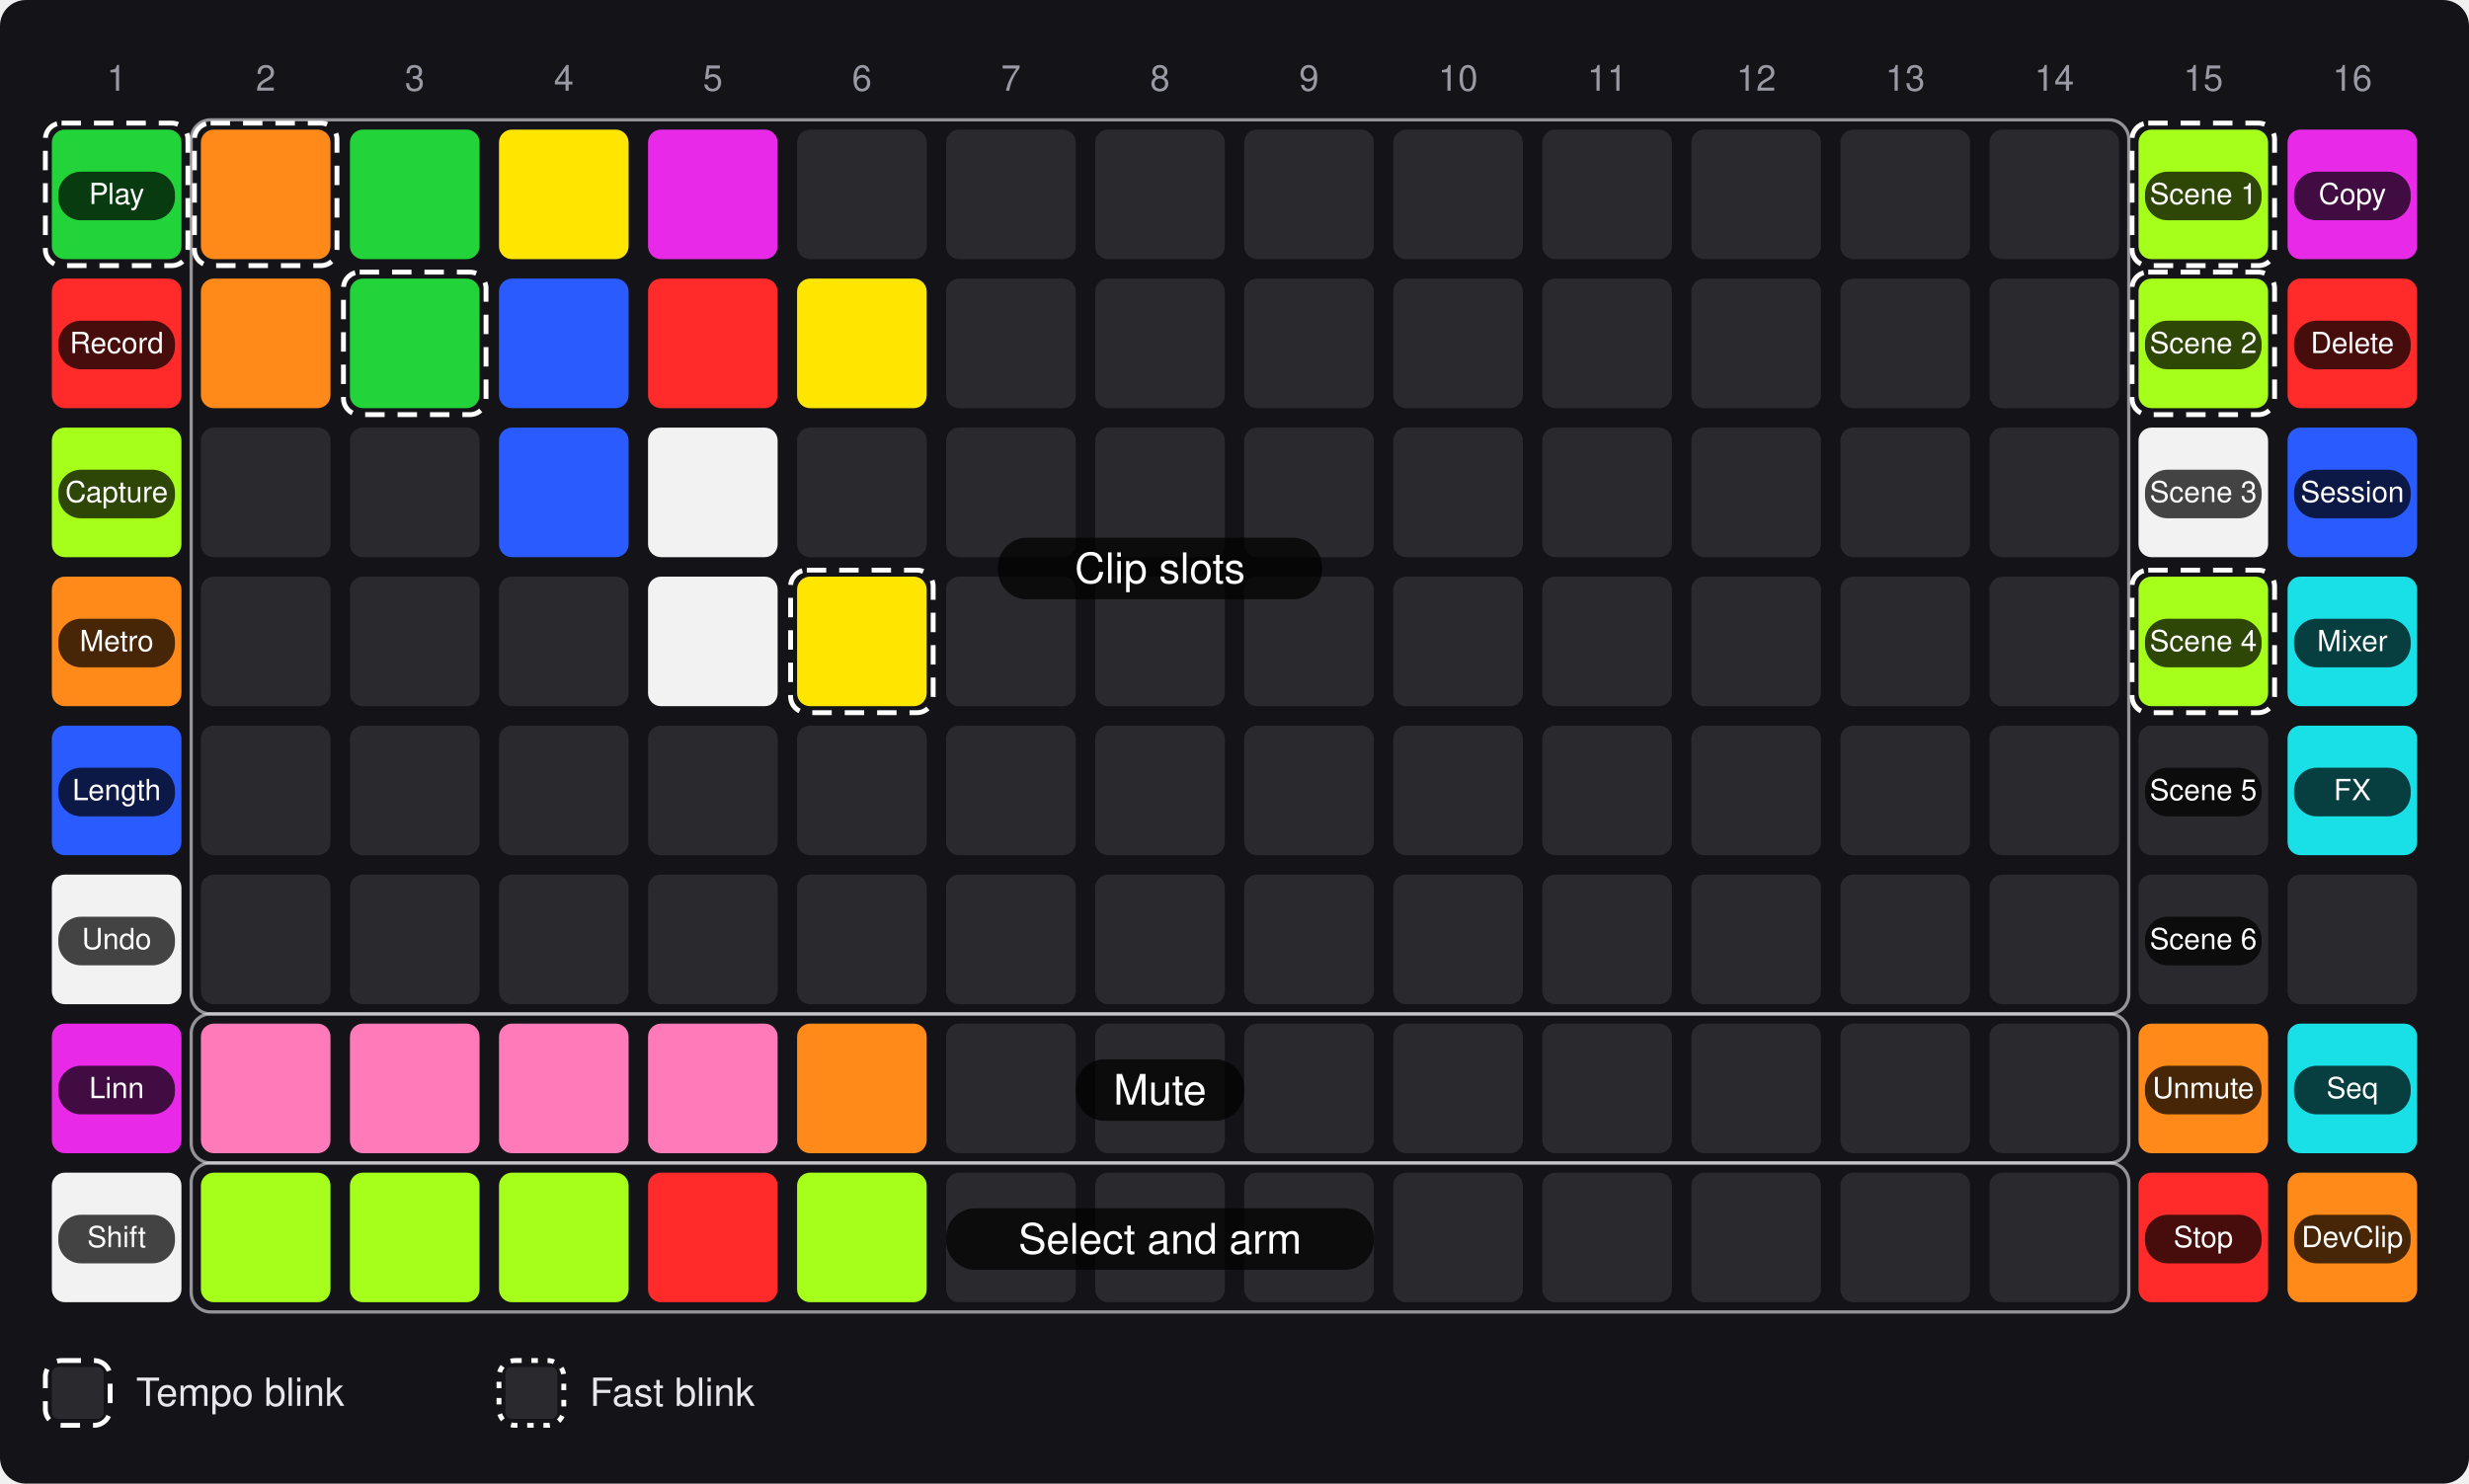
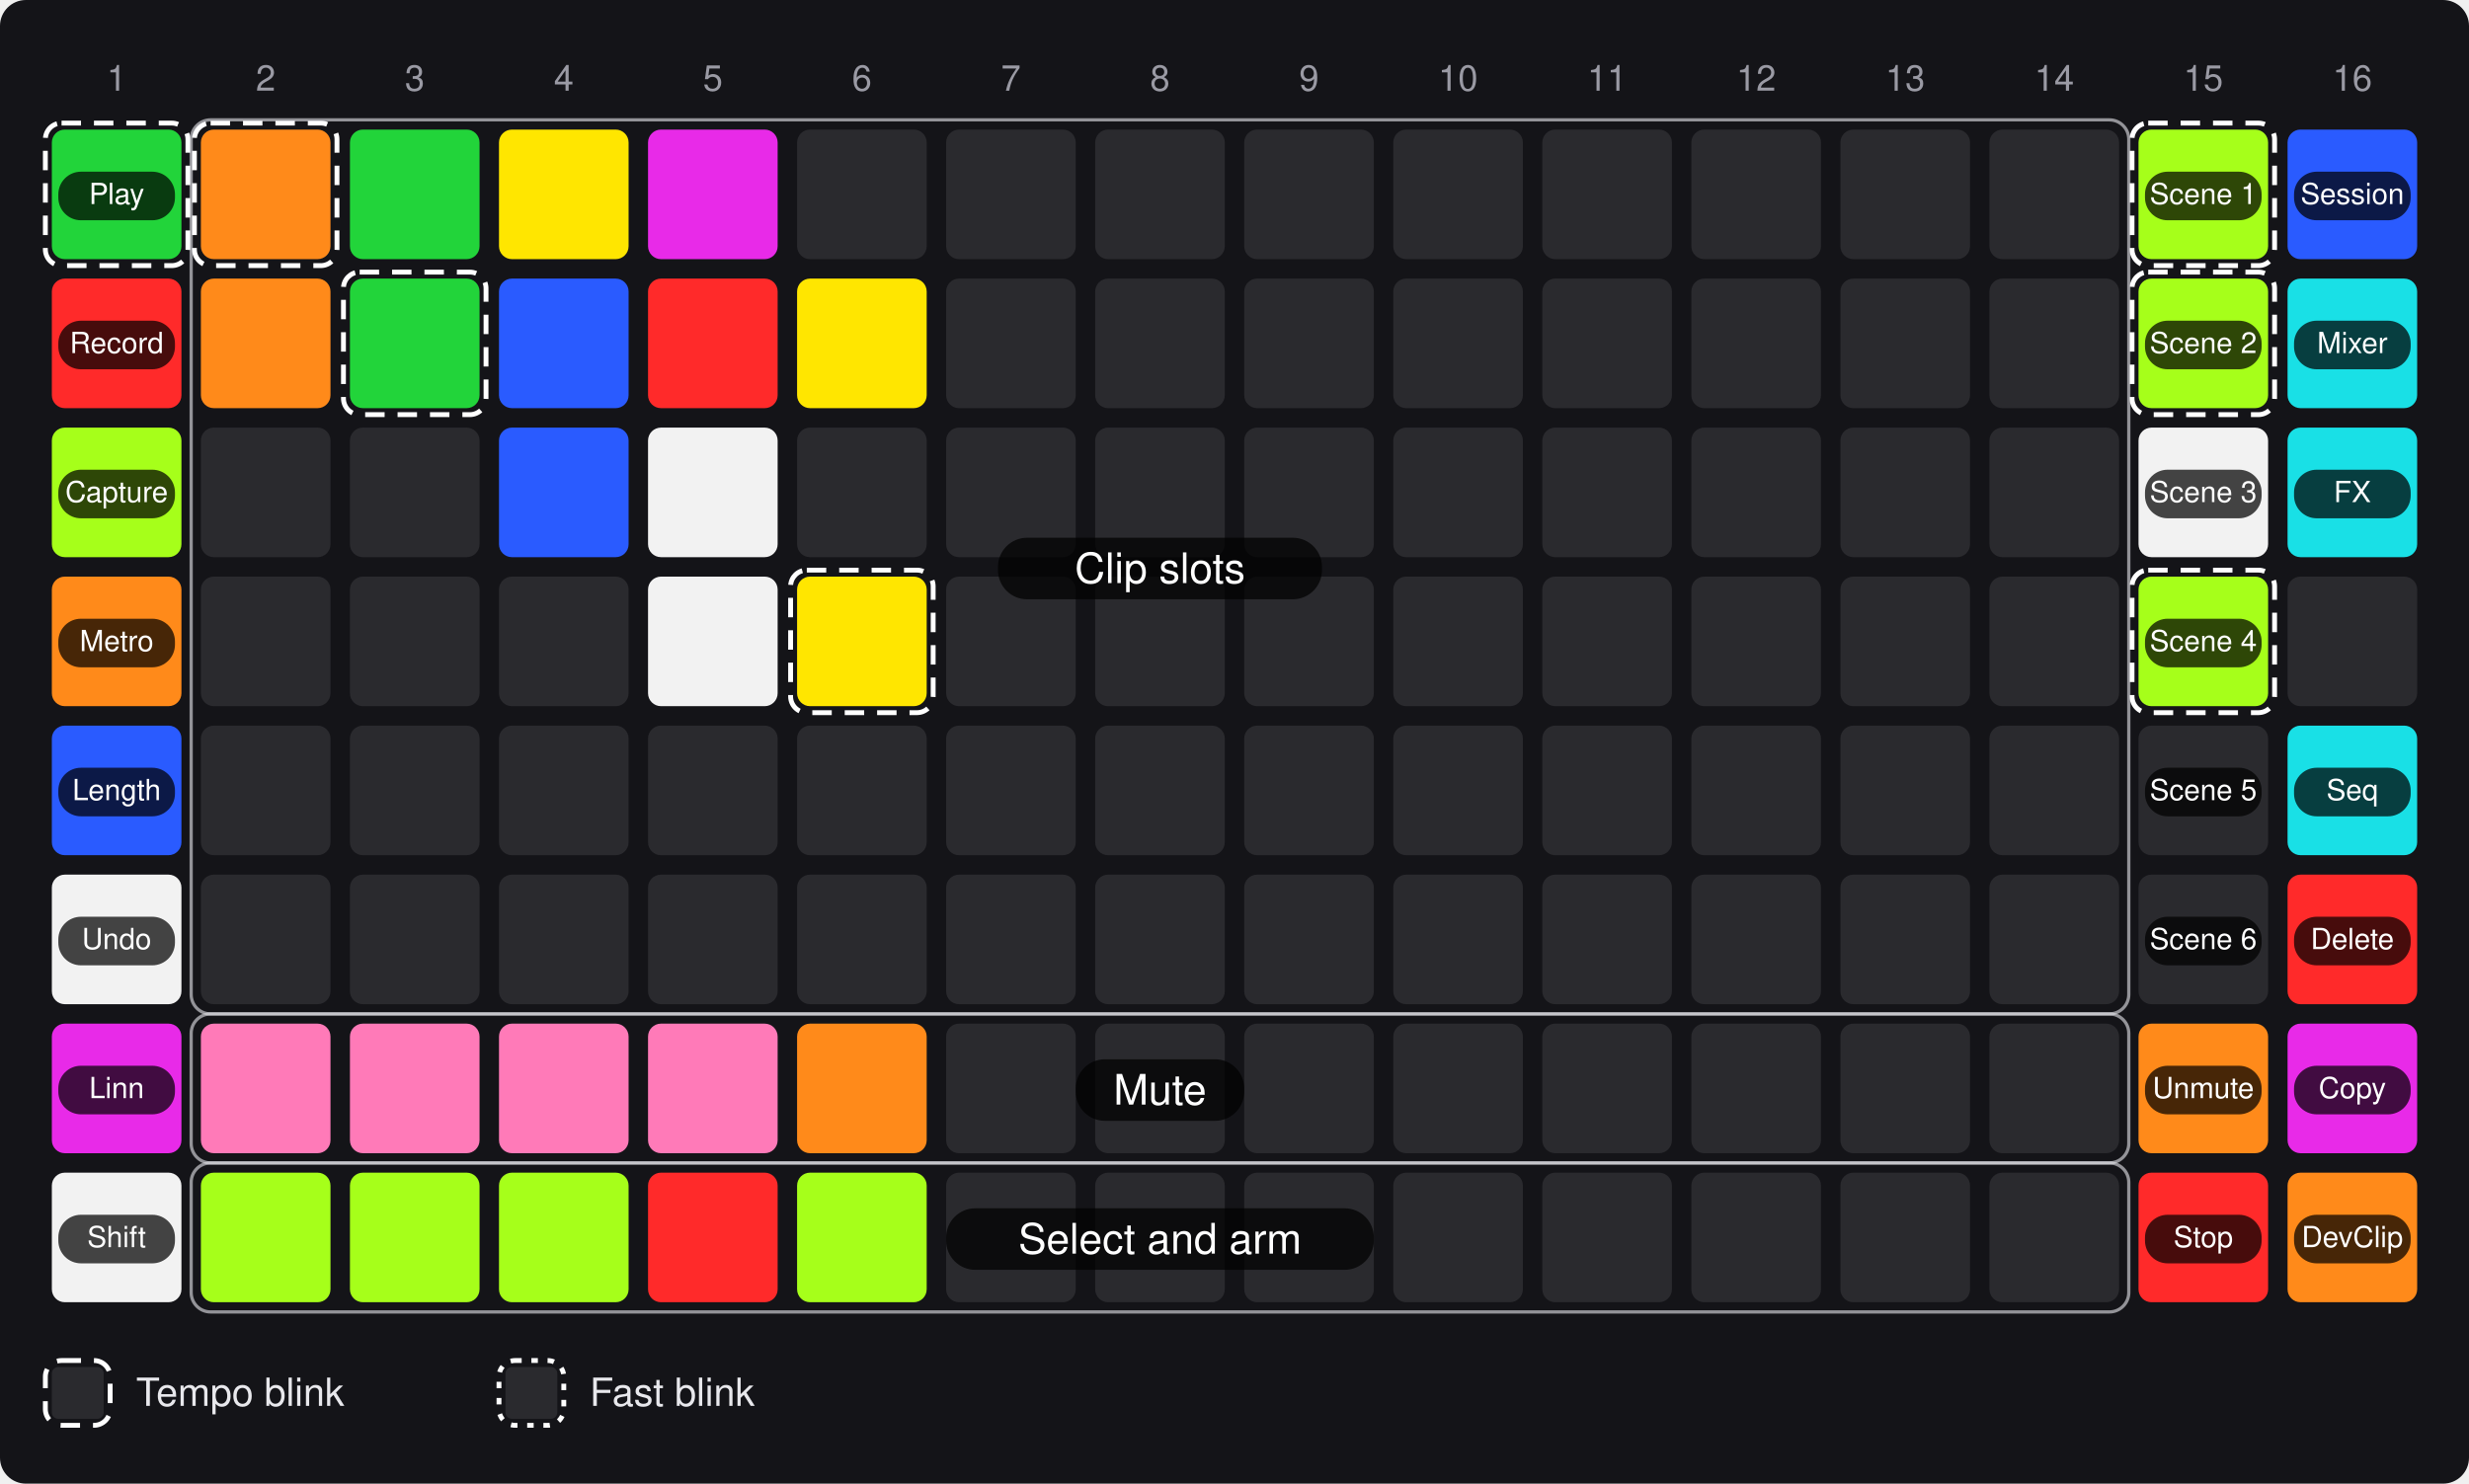
<svg xmlns="http://www.w3.org/2000/svg" width="762" height="458" viewBox="0 0 762 458" font-family="Helvetica, Arial, sans-serif">
  <rect x="0" y="0" width="762" height="458" rx="8" fill="#141418" />
  <text x="36" y="28" font-size="11" fill="#9a9aa4" text-anchor="middle">1</text>
  <text x="82" y="28" font-size="11" fill="#9a9aa4" text-anchor="middle">2</text>
  <text x="128" y="28" font-size="11" fill="#9a9aa4" text-anchor="middle">3</text>
  <text x="174" y="28" font-size="11" fill="#9a9aa4" text-anchor="middle">4</text>
  <text x="220" y="28" font-size="11" fill="#9a9aa4" text-anchor="middle">5</text>
  <text x="266" y="28" font-size="11" fill="#9a9aa4" text-anchor="middle">6</text>
  <text x="312" y="28" font-size="11" fill="#9a9aa4" text-anchor="middle">7</text>
  <text x="358" y="28" font-size="11" fill="#9a9aa4" text-anchor="middle">8</text>
  <text x="404" y="28" font-size="11" fill="#9a9aa4" text-anchor="middle">9</text>
  <text x="450" y="28" font-size="11" fill="#9a9aa4" text-anchor="middle">10</text>
  <text x="496" y="28" font-size="11" fill="#9a9aa4" text-anchor="middle">11</text>
  <text x="542" y="28" font-size="11" fill="#9a9aa4" text-anchor="middle">12</text>
  <text x="588" y="28" font-size="11" fill="#9a9aa4" text-anchor="middle">13</text>
  <text x="634" y="28" font-size="11" fill="#9a9aa4" text-anchor="middle">14</text>
  <text x="680" y="28" font-size="11" fill="#9a9aa4" text-anchor="middle">15</text>
  <text x="726" y="28" font-size="11" fill="#9a9aa4" text-anchor="middle">16</text>
  <rect x="16" y="40" width="40" height="40" rx="4" fill="#22d43a" />
  <rect x="14" y="38" width="44" height="44" rx="5" fill="none" stroke="#ffffff" stroke-width="1.5" stroke-dasharray="6 4" />
  <rect x="16" y="86" width="40" height="40" rx="4" fill="#ff2a2a" />
  <rect x="16" y="132" width="40" height="40" rx="4" fill="#a6ff1a" />
  <rect x="16" y="178" width="40" height="40" rx="4" fill="#ff8a1a" />
  <rect x="16" y="224" width="40" height="40" rx="4" fill="#2a5bff" />
  <rect x="16" y="270" width="40" height="40" rx="4" fill="#f2f2f2" />
  <rect x="16" y="316" width="40" height="40" rx="4" fill="#e82ae8" />
  <rect x="16" y="362" width="40" height="40" rx="4" fill="#f2f2f2" />
  <rect x="62" y="40" width="40" height="40" rx="4" fill="#ff8a1a" />
  <rect x="60" y="38" width="44" height="44" rx="5" fill="none" stroke="#ffffff" stroke-width="1.5" stroke-dasharray="6 4" />
  <rect x="62" y="86" width="40" height="40" rx="4" fill="#ff8a1a" />
  <rect x="62" y="132" width="40" height="40" rx="4" fill="#2a2a2e" />
  <rect x="62" y="178" width="40" height="40" rx="4" fill="#2a2a2e" />
  <rect x="62" y="224" width="40" height="40" rx="4" fill="#2a2a2e" />
  <rect x="62" y="270" width="40" height="40" rx="4" fill="#2a2a2e" />
  <rect x="62" y="316" width="40" height="40" rx="4" fill="#ff7ab8" />
  <rect x="62" y="362" width="40" height="40" rx="4" fill="#a6ff1a" />
  <rect x="108" y="40" width="40" height="40" rx="4" fill="#22d43a" />
  <rect x="108" y="86" width="40" height="40" rx="4" fill="#22d43a" />
  <rect x="106" y="84" width="44" height="44" rx="5" fill="none" stroke="#ffffff" stroke-width="1.5" stroke-dasharray="6 4" />
  <rect x="108" y="132" width="40" height="40" rx="4" fill="#2a2a2e" />
  <rect x="108" y="178" width="40" height="40" rx="4" fill="#2a2a2e" />
  <rect x="108" y="224" width="40" height="40" rx="4" fill="#2a2a2e" />
  <rect x="108" y="270" width="40" height="40" rx="4" fill="#2a2a2e" />
  <rect x="108" y="316" width="40" height="40" rx="4" fill="#ff7ab8" />
  <rect x="108" y="362" width="40" height="40" rx="4" fill="#a6ff1a" />
  <rect x="154" y="40" width="40" height="40" rx="4" fill="#ffe600" />
  <rect x="154" y="86" width="40" height="40" rx="4" fill="#2a5bff" />
  <rect x="154" y="132" width="40" height="40" rx="4" fill="#2a5bff" />
  <rect x="154" y="178" width="40" height="40" rx="4" fill="#2a2a2e" />
  <rect x="154" y="224" width="40" height="40" rx="4" fill="#2a2a2e" />
  <rect x="154" y="270" width="40" height="40" rx="4" fill="#2a2a2e" />
  <rect x="154" y="316" width="40" height="40" rx="4" fill="#ff7ab8" />
  <rect x="154" y="362" width="40" height="40" rx="4" fill="#a6ff1a" />
  <rect x="200" y="40" width="40" height="40" rx="4" fill="#e82ae8" />
  <rect x="200" y="86" width="40" height="40" rx="4" fill="#ff2a2a" />
  <rect x="200" y="132" width="40" height="40" rx="4" fill="#f2f2f2" />
  <rect x="200" y="178" width="40" height="40" rx="4" fill="#f2f2f2" />
  <rect x="200" y="224" width="40" height="40" rx="4" fill="#2a2a2e" />
  <rect x="200" y="270" width="40" height="40" rx="4" fill="#2a2a2e" />
  <rect x="200" y="316" width="40" height="40" rx="4" fill="#ff7ab8" />
  <rect x="200" y="362" width="40" height="40" rx="4" fill="#ff2a2a" />
  <rect x="246" y="40" width="40" height="40" rx="4" fill="#2a2a2e" />
  <rect x="246" y="86" width="40" height="40" rx="4" fill="#ffe600" />
  <rect x="246" y="132" width="40" height="40" rx="4" fill="#2a2a2e" />
  <rect x="246" y="178" width="40" height="40" rx="4" fill="#ffe600" />
  <rect x="244" y="176" width="44" height="44" rx="5" fill="none" stroke="#ffffff" stroke-width="1.5" stroke-dasharray="6 4" />
  <rect x="246" y="224" width="40" height="40" rx="4" fill="#2a2a2e" />
  <rect x="246" y="270" width="40" height="40" rx="4" fill="#2a2a2e" />
  <rect x="246" y="316" width="40" height="40" rx="4" fill="#ff8a1a" />
  <rect x="246" y="362" width="40" height="40" rx="4" fill="#a6ff1a" />
  <rect x="292" y="40" width="40" height="40" rx="4" fill="#2a2a2e" />
  <rect x="292" y="86" width="40" height="40" rx="4" fill="#2a2a2e" />
  <rect x="292" y="132" width="40" height="40" rx="4" fill="#2a2a2e" />
  <rect x="292" y="178" width="40" height="40" rx="4" fill="#2a2a2e" />
  <rect x="292" y="224" width="40" height="40" rx="4" fill="#2a2a2e" />
  <rect x="292" y="270" width="40" height="40" rx="4" fill="#2a2a2e" />
  <rect x="292" y="316" width="40" height="40" rx="4" fill="#2a2a2e" />
  <rect x="292" y="362" width="40" height="40" rx="4" fill="#2a2a2e" />
  <rect x="338" y="40" width="40" height="40" rx="4" fill="#2a2a2e" />
  <rect x="338" y="86" width="40" height="40" rx="4" fill="#2a2a2e" />
  <rect x="338" y="132" width="40" height="40" rx="4" fill="#2a2a2e" />
  <rect x="338" y="178" width="40" height="40" rx="4" fill="#2a2a2e" />
  <rect x="338" y="224" width="40" height="40" rx="4" fill="#2a2a2e" />
  <rect x="338" y="270" width="40" height="40" rx="4" fill="#2a2a2e" />
  <rect x="338" y="316" width="40" height="40" rx="4" fill="#2a2a2e" />
  <rect x="338" y="362" width="40" height="40" rx="4" fill="#2a2a2e" />
  <rect x="384" y="40" width="40" height="40" rx="4" fill="#2a2a2e" />
  <rect x="384" y="86" width="40" height="40" rx="4" fill="#2a2a2e" />
  <rect x="384" y="132" width="40" height="40" rx="4" fill="#2a2a2e" />
  <rect x="384" y="178" width="40" height="40" rx="4" fill="#2a2a2e" />
  <rect x="384" y="224" width="40" height="40" rx="4" fill="#2a2a2e" />
  <rect x="384" y="270" width="40" height="40" rx="4" fill="#2a2a2e" />
  <rect x="384" y="316" width="40" height="40" rx="4" fill="#2a2a2e" />
  <rect x="384" y="362" width="40" height="40" rx="4" fill="#2a2a2e" />
  <rect x="430" y="40" width="40" height="40" rx="4" fill="#2a2a2e" />
  <rect x="430" y="86" width="40" height="40" rx="4" fill="#2a2a2e" />
  <rect x="430" y="132" width="40" height="40" rx="4" fill="#2a2a2e" />
  <rect x="430" y="178" width="40" height="40" rx="4" fill="#2a2a2e" />
  <rect x="430" y="224" width="40" height="40" rx="4" fill="#2a2a2e" />
  <rect x="430" y="270" width="40" height="40" rx="4" fill="#2a2a2e" />
  <rect x="430" y="316" width="40" height="40" rx="4" fill="#2a2a2e" />
  <rect x="430" y="362" width="40" height="40" rx="4" fill="#2a2a2e" />
  <rect x="476" y="40" width="40" height="40" rx="4" fill="#2a2a2e" />
  <rect x="476" y="86" width="40" height="40" rx="4" fill="#2a2a2e" />
  <rect x="476" y="132" width="40" height="40" rx="4" fill="#2a2a2e" />
  <rect x="476" y="178" width="40" height="40" rx="4" fill="#2a2a2e" />
  <rect x="476" y="224" width="40" height="40" rx="4" fill="#2a2a2e" />
  <rect x="476" y="270" width="40" height="40" rx="4" fill="#2a2a2e" />
  <rect x="476" y="316" width="40" height="40" rx="4" fill="#2a2a2e" />
  <rect x="476" y="362" width="40" height="40" rx="4" fill="#2a2a2e" />
  <rect x="522" y="40" width="40" height="40" rx="4" fill="#2a2a2e" />
  <rect x="522" y="86" width="40" height="40" rx="4" fill="#2a2a2e" />
  <rect x="522" y="132" width="40" height="40" rx="4" fill="#2a2a2e" />
  <rect x="522" y="178" width="40" height="40" rx="4" fill="#2a2a2e" />
  <rect x="522" y="224" width="40" height="40" rx="4" fill="#2a2a2e" />
  <rect x="522" y="270" width="40" height="40" rx="4" fill="#2a2a2e" />
  <rect x="522" y="316" width="40" height="40" rx="4" fill="#2a2a2e" />
  <rect x="522" y="362" width="40" height="40" rx="4" fill="#2a2a2e" />
  <rect x="568" y="40" width="40" height="40" rx="4" fill="#2a2a2e" />
  <rect x="568" y="86" width="40" height="40" rx="4" fill="#2a2a2e" />
  <rect x="568" y="132" width="40" height="40" rx="4" fill="#2a2a2e" />
  <rect x="568" y="178" width="40" height="40" rx="4" fill="#2a2a2e" />
  <rect x="568" y="224" width="40" height="40" rx="4" fill="#2a2a2e" />
  <rect x="568" y="270" width="40" height="40" rx="4" fill="#2a2a2e" />
  <rect x="568" y="316" width="40" height="40" rx="4" fill="#2a2a2e" />
  <rect x="568" y="362" width="40" height="40" rx="4" fill="#2a2a2e" />
  <rect x="614" y="40" width="40" height="40" rx="4" fill="#2a2a2e" />
  <rect x="614" y="86" width="40" height="40" rx="4" fill="#2a2a2e" />
  <rect x="614" y="132" width="40" height="40" rx="4" fill="#2a2a2e" />
  <rect x="614" y="178" width="40" height="40" rx="4" fill="#2a2a2e" />
  <rect x="614" y="224" width="40" height="40" rx="4" fill="#2a2a2e" />
  <rect x="614" y="270" width="40" height="40" rx="4" fill="#2a2a2e" />
  <rect x="614" y="316" width="40" height="40" rx="4" fill="#2a2a2e" />
  <rect x="614" y="362" width="40" height="40" rx="4" fill="#2a2a2e" />
  <rect x="660" y="40" width="40" height="40" rx="4" fill="#a6ff1a" />
  <rect x="658" y="38" width="44" height="44" rx="5" fill="none" stroke="#ffffff" stroke-width="1.5" stroke-dasharray="6 4" />
  <rect x="660" y="86" width="40" height="40" rx="4" fill="#a6ff1a" />
  <rect x="658" y="84" width="44" height="44" rx="5" fill="none" stroke="#ffffff" stroke-width="1.5" stroke-dasharray="6 4" />
  <rect x="660" y="132" width="40" height="40" rx="4" fill="#f2f2f2" />
  <rect x="660" y="178" width="40" height="40" rx="4" fill="#a6ff1a" />
  <rect x="658" y="176" width="44" height="44" rx="5" fill="none" stroke="#ffffff" stroke-width="1.5" stroke-dasharray="6 4" />
  <rect x="660" y="224" width="40" height="40" rx="4" fill="#2a2a2e" />
  <rect x="660" y="270" width="40" height="40" rx="4" fill="#2a2a2e" />
  <rect x="660" y="316" width="40" height="40" rx="4" fill="#ff8a1a" />
  <rect x="660" y="362" width="40" height="40" rx="4" fill="#ff2a2a" />
-   <rect x="706" y="40" width="40" height="40" rx="4" fill="#e82ae8" />
-   <rect x="706" y="86" width="40" height="40" rx="4" fill="#ff2a2a" />
-   <rect x="706" y="132" width="40" height="40" rx="4" fill="#2a5bff" />
-   <rect x="706" y="178" width="40" height="40" rx="4" fill="#19e0e6" />
+   <rect x="706" y="40" width="40" height="40" rx="4" fill="#2a5bff" />
+   <rect x="706" y="86" width="40" height="40" rx="4" fill="#19e0e6" />
+   <rect x="706" y="132" width="40" height="40" rx="4" fill="#19e0e6" />
+   <rect x="706" y="178" width="40" height="40" rx="4" fill="#2a2a2e" />
  <rect x="706" y="224" width="40" height="40" rx="4" fill="#19e0e6" />
-   <rect x="706" y="270" width="40" height="40" rx="4" fill="#2a2a2e" />
-   <rect x="706" y="316" width="40" height="40" rx="4" fill="#19e0e6" />
+   <rect x="706" y="270" width="40" height="40" rx="4" fill="#ff2a2a" />
+   <rect x="706" y="316" width="40" height="40" rx="4" fill="#e82ae8" />
  <rect x="706" y="362" width="40" height="40" rx="4" fill="#ff8a1a" />
  <rect x="18" y="53" width="36" height="15" rx="7" fill="#000000" fill-opacity="0.72" />
  <text x="36" y="63" font-size="9" fill="#ffffff" text-anchor="middle">Play</text>
  <rect x="18" y="99" width="36" height="15" rx="7" fill="#000000" fill-opacity="0.72" />
  <text x="36" y="109" font-size="9" fill="#ffffff" text-anchor="middle">Record</text>
  <rect x="18" y="145" width="36" height="15" rx="7" fill="#000000" fill-opacity="0.72" />
  <text x="36" y="155" font-size="9" fill="#ffffff" text-anchor="middle">Capture</text>
  <rect x="18" y="191" width="36" height="15" rx="7" fill="#000000" fill-opacity="0.72" />
  <text x="36" y="201" font-size="9" fill="#ffffff" text-anchor="middle">Metro</text>
  <rect x="18" y="237" width="36" height="15" rx="7" fill="#000000" fill-opacity="0.72" />
  <text x="36" y="247" font-size="9" fill="#ffffff" text-anchor="middle">Length</text>
  <rect x="18" y="283" width="36" height="15" rx="7" fill="#000000" fill-opacity="0.72" />
  <text x="36" y="293" font-size="9" fill="#ffffff" text-anchor="middle">Undo</text>
  <rect x="18" y="329" width="36" height="15" rx="7" fill="#000000" fill-opacity="0.72" />
  <text x="36" y="339" font-size="9" fill="#ffffff" text-anchor="middle">Linn</text>
  <rect x="18" y="375" width="36" height="15" rx="7" fill="#000000" fill-opacity="0.72" />
  <text x="36" y="385" font-size="9" fill="#ffffff" text-anchor="middle">Shift</text>
  <rect x="662" y="53" width="36" height="15" rx="7" fill="#000000" fill-opacity="0.72" />
  <text x="680" y="63" font-size="9" fill="#ffffff" text-anchor="middle">Scene 1</text>
  <rect x="662" y="99" width="36" height="15" rx="7" fill="#000000" fill-opacity="0.72" />
  <text x="680" y="109" font-size="9" fill="#ffffff" text-anchor="middle">Scene 2</text>
  <rect x="662" y="145" width="36" height="15" rx="7" fill="#000000" fill-opacity="0.72" />
  <text x="680" y="155" font-size="9" fill="#ffffff" text-anchor="middle">Scene 3</text>
  <rect x="662" y="191" width="36" height="15" rx="7" fill="#000000" fill-opacity="0.72" />
  <text x="680" y="201" font-size="9" fill="#ffffff" text-anchor="middle">Scene 4</text>
  <rect x="662" y="237" width="36" height="15" rx="7" fill="#000000" fill-opacity="0.72" />
  <text x="680" y="247" font-size="9" fill="#ffffff" text-anchor="middle">Scene 5</text>
  <rect x="662" y="283" width="36" height="15" rx="7" fill="#000000" fill-opacity="0.72" />
  <text x="680" y="293" font-size="9" fill="#ffffff" text-anchor="middle">Scene 6</text>
  <rect x="662" y="329" width="36" height="15" rx="7" fill="#000000" fill-opacity="0.72" />
  <text x="680" y="339" font-size="9" fill="#ffffff" text-anchor="middle">Unmute</text>
  <rect x="662" y="375" width="36" height="15" rx="7" fill="#000000" fill-opacity="0.72" />
  <text x="680" y="385" font-size="9" fill="#ffffff" text-anchor="middle">Stop</text>
  <rect x="708" y="53" width="36" height="15" rx="7" fill="#000000" fill-opacity="0.72" />
-   <text x="726" y="63" font-size="9" fill="#ffffff" text-anchor="middle">Copy</text>
+   <text x="726" y="63" font-size="9" fill="#ffffff" text-anchor="middle">Session</text>
  <rect x="708" y="99" width="36" height="15" rx="7" fill="#000000" fill-opacity="0.72" />
-   <text x="726" y="109" font-size="9" fill="#ffffff" text-anchor="middle">Delete</text>
+   <text x="726" y="109" font-size="9" fill="#ffffff" text-anchor="middle">Mixer</text>
  <rect x="708" y="145" width="36" height="15" rx="7" fill="#000000" fill-opacity="0.72" />
-   <text x="726" y="155" font-size="9" fill="#ffffff" text-anchor="middle">Session</text>
-   <rect x="708" y="191" width="36" height="15" rx="7" fill="#000000" fill-opacity="0.72" />
-   <text x="726" y="201" font-size="9" fill="#ffffff" text-anchor="middle">Mixer</text>
+   <text x="726" y="155" font-size="9" fill="#ffffff" text-anchor="middle">FX</text>
  <rect x="708" y="237" width="36" height="15" rx="7" fill="#000000" fill-opacity="0.72" />
-   <text x="726" y="247" font-size="9" fill="#ffffff" text-anchor="middle">FX</text>
+   <text x="726" y="247" font-size="9" fill="#ffffff" text-anchor="middle">Seq</text>
+   <rect x="708" y="283" width="36" height="15" rx="7" fill="#000000" fill-opacity="0.72" />
+   <text x="726" y="293" font-size="9" fill="#ffffff" text-anchor="middle">Delete</text>
  <rect x="708" y="329" width="36" height="15" rx="7" fill="#000000" fill-opacity="0.72" />
-   <text x="726" y="339" font-size="9" fill="#ffffff" text-anchor="middle">Seq</text>
+   <text x="726" y="339" font-size="9" fill="#ffffff" text-anchor="middle">Copy</text>
  <rect x="708" y="375" width="36" height="15" rx="7" fill="#000000" fill-opacity="0.72" />
  <text x="726" y="385" font-size="9" fill="#ffffff" text-anchor="middle">DevClip</text>
  <rect x="59" y="37" width="598" height="276" rx="6" fill="none" stroke="#e8e8ec" stroke-width="1" stroke-opacity="0.6" />
  <rect x="308" y="166" width="100" height="19" rx="9" fill="#000000" fill-opacity="0.72" />
  <text x="358" y="180" font-size="13" fill="#ffffff" text-anchor="middle">Clip slots</text>
  <rect x="59" y="313" width="598" height="46" rx="6" fill="none" stroke="#e8e8ec" stroke-width="1" stroke-opacity="0.6" />
  <rect x="332" y="327" width="52" height="19" rx="9" fill="#000000" fill-opacity="0.72" />
  <text x="358" y="341" font-size="13" fill="#ffffff" text-anchor="middle">Mute</text>
  <rect x="59" y="359" width="598" height="46" rx="6" fill="none" stroke="#e8e8ec" stroke-width="1" stroke-opacity="0.6" />
  <rect x="292" y="373" width="132" height="19" rx="9" fill="#000000" fill-opacity="0.72" />
  <text x="358" y="387" font-size="13" fill="#ffffff" text-anchor="middle">Select and arm</text>
  <rect x="16" y="422" width="16" height="16" rx="2" fill="#2a2a2e" />
  <rect x="14" y="420" width="20" height="20" rx="5" fill="none" stroke="#ffffff" stroke-width="1.5" stroke-dasharray="6 4" />
  <text x="42" y="434" font-size="12" fill="#e8e8ec">Tempo blink</text>
  <rect x="156" y="422" width="16" height="16" rx="2" fill="#2a2a2e" />
  <rect x="154" y="420" width="20" height="20" rx="5" fill="none" stroke="#ffffff" stroke-width="1.5" stroke-dasharray="2 3" />
  <text x="182" y="434" font-size="12" fill="#e8e8ec">Fast blink</text>
</svg>
